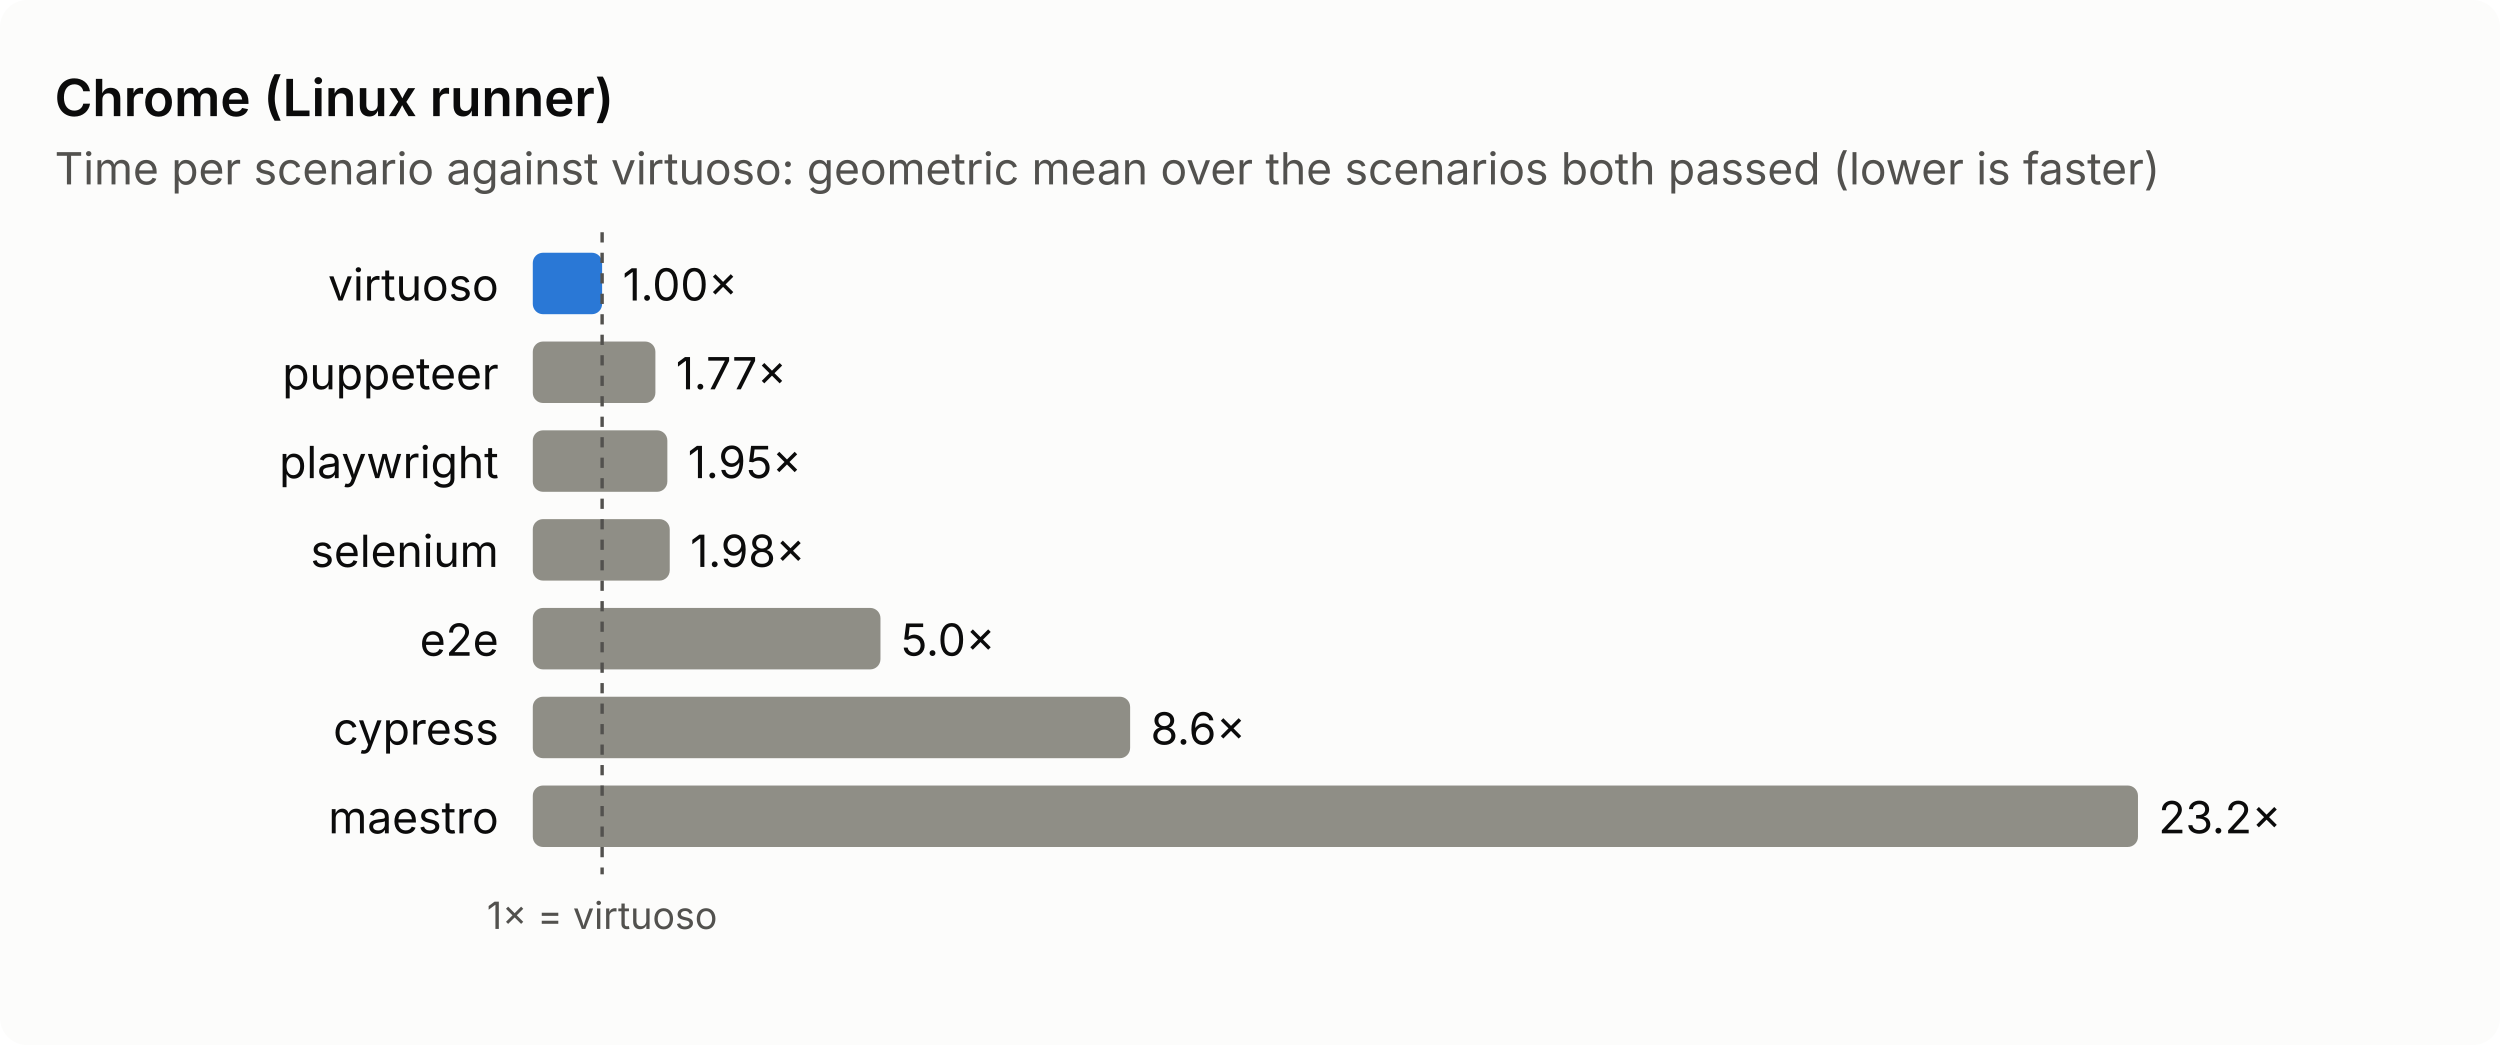
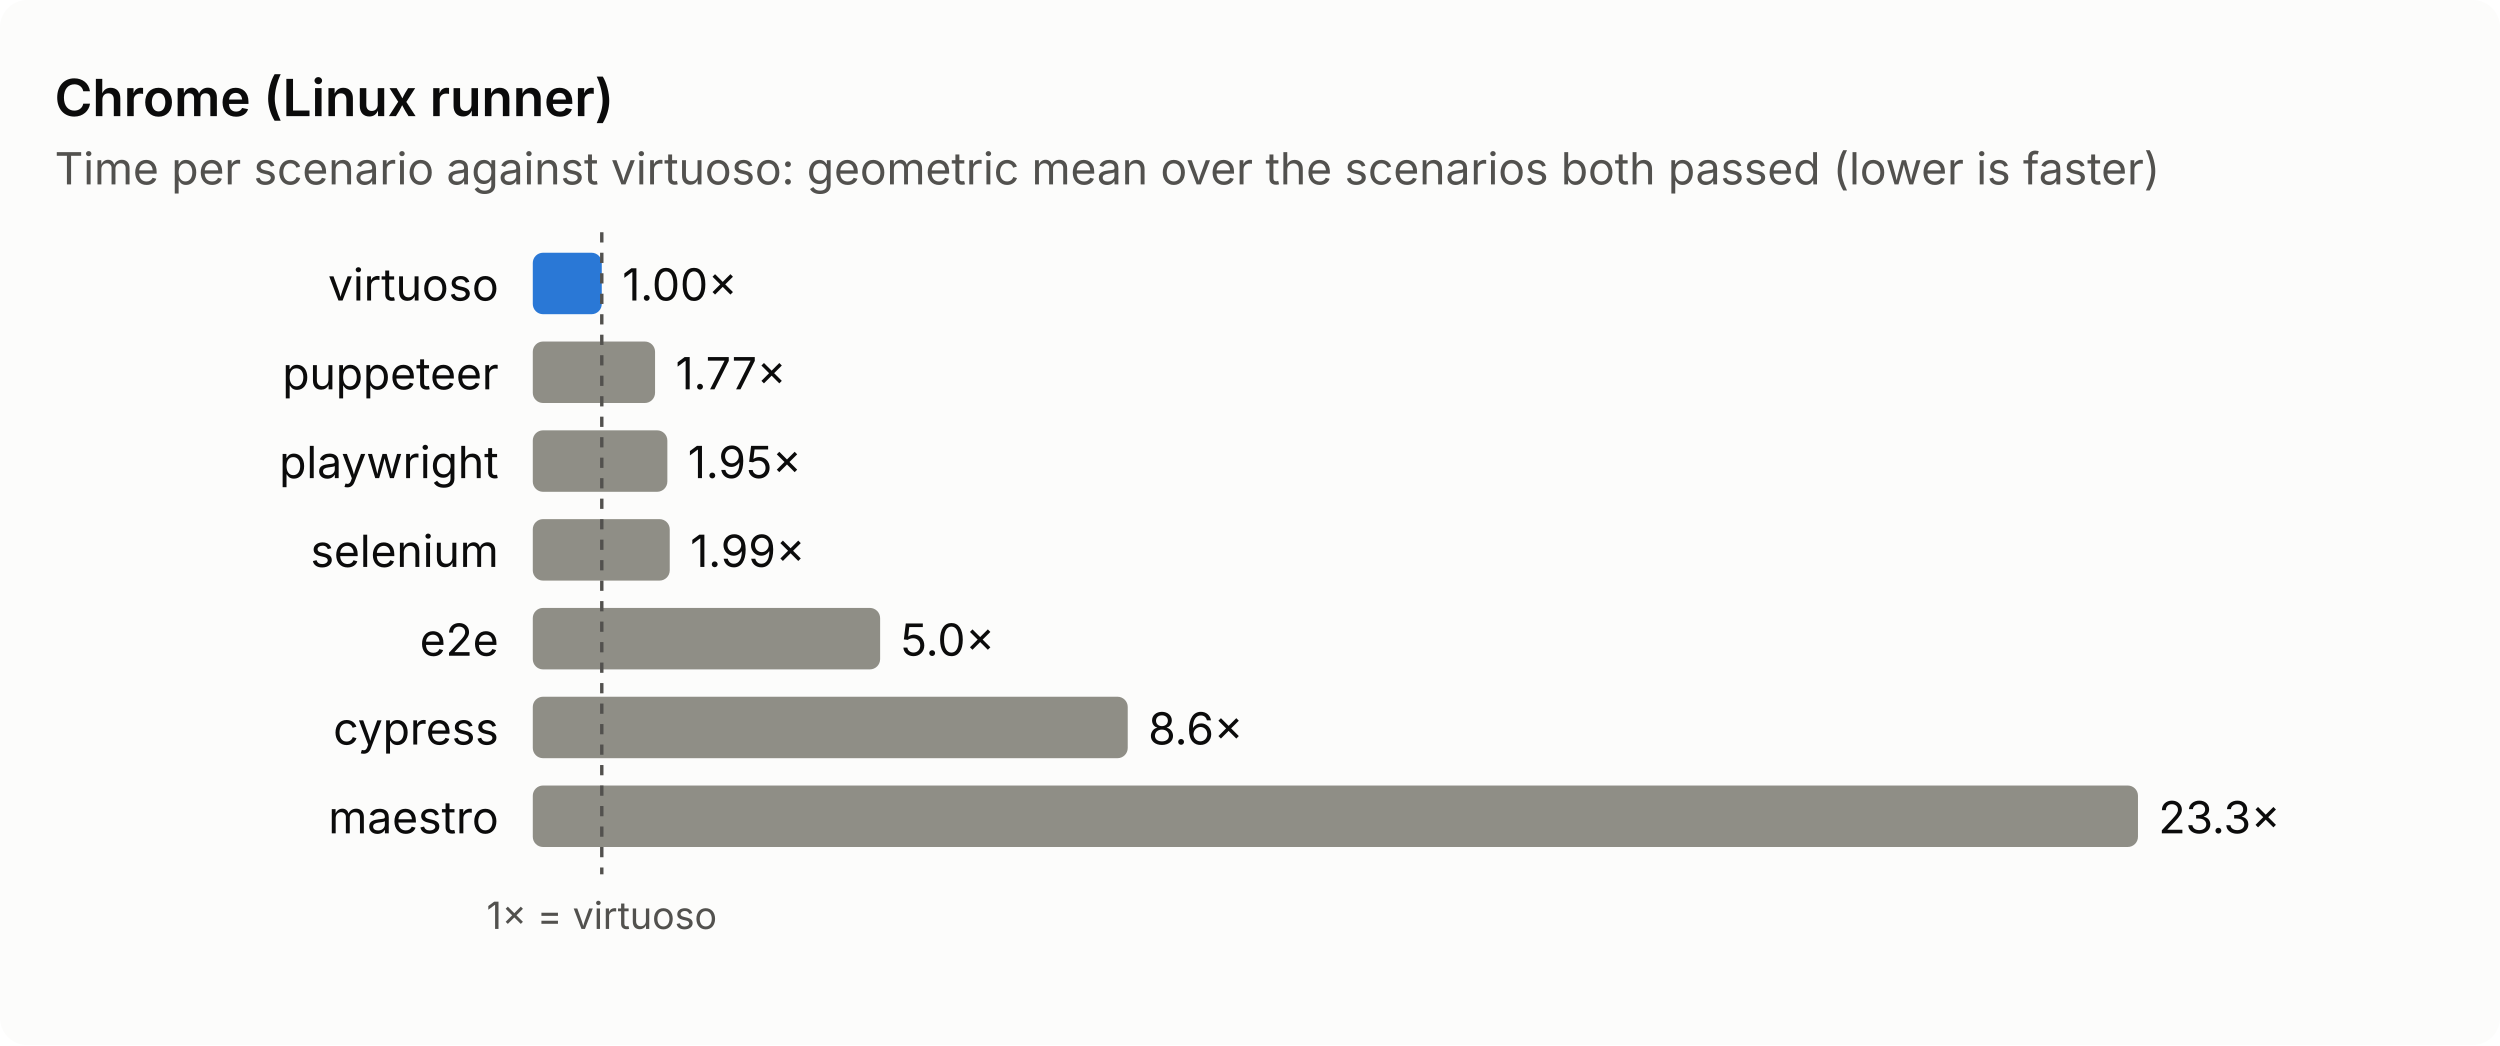
<svg xmlns="http://www.w3.org/2000/svg" viewBox="0 0 732 306" width="732" height="306" role="img" aria-label="Chrome (Linux runner): time per scenario against virtuoso">
  <style>text{font:13px system-ui,-apple-system,'Segoe UI',sans-serif;fill:#0b0b0b}.sub,.axis{fill:#52514e}.axis{font-size:11px}.title{font-size:15px;font-weight:600}.bg{fill:#fcfcfb}.bar{fill:#8f8e86}.base{fill:#2a78d6}.ref{stroke:#52514e;stroke-dasharray:3 3}@media (prefers-color-scheme: dark){.bg{fill:#1a1a19}text{fill:#f0efec}.sub,.axis{fill:#c3c2b7}.base{fill:#3987e5}.ref{stroke:#c3c2b7}}</style>
  <rect class="bg" width="732" height="306" rx="8" />
  <text class="title" x="16" y="34.0">Chrome (Linux runner)</text>
  <text class="sub" x="16" y="54.0">Time per scenario against virtuoso: geometric mean over the scenarios both passed (lower is faster)</text>
  <text x="146.0" y="88.0" text-anchor="end">virtuoso</text>
-   <rect class="bar base" x="156" y="74.0" width="20.3" height="18" rx="3" />
-   <text x="182.3" y="88.0">1.00×</text>
+   <rect class="bar base" x="156" y="74.0" width="20.2" height="18" rx="3" />
+   <text x="182.2" y="88.0">1.00×</text>
  <text x="146.0" y="114.0" text-anchor="end">puppeteer</text>
-   <rect class="bar" x="156" y="100.0" width="35.9" height="18" rx="3" />
-   <text x="197.9" y="114.0">1.77×</text>
+   <rect class="bar" x="156" y="100.0" width="35.8" height="18" rx="3" />
+   <text x="197.8" y="114.0">1.77×</text>
  <text x="146.0" y="140.0" text-anchor="end">playwright</text>
  <rect class="bar" x="156" y="126.0" width="39.4" height="18" rx="3" />
  <text x="201.4" y="140.0">1.95×</text>
  <text x="146.0" y="166.0" text-anchor="end">selenium</text>
  <rect class="bar" x="156" y="152.0" width="40.1" height="18" rx="3" />
-   <text x="202.1" y="166.0">1.98×</text>
+   <text x="202.1" y="166.0">1.99×</text>
  <text x="146.0" y="192.0" text-anchor="end">e2e</text>
-   <rect class="bar" x="156" y="178.0" width="101.8" height="18" rx="3" />
-   <text x="263.8" y="192.0">5.0×</text>
+   <rect class="bar" x="156" y="178.0" width="101.7" height="18" rx="3" />
+   <text x="263.7" y="192.0">5.0×</text>
  <text x="146.0" y="218.0" text-anchor="end">cypress</text>
-   <rect class="bar" x="156" y="204.0" width="174.9" height="18" rx="3" />
-   <text x="336.9" y="218.0">8.6×</text>
+   <rect class="bar" x="156" y="204.0" width="174.2" height="18" rx="3" />
+   <text x="336.2" y="218.0">8.6×</text>
  <text x="146.0" y="244.0" text-anchor="end">maestro</text>
  <rect class="bar" x="156" y="230.0" width="470.0" height="18" rx="3" />
-   <text x="632.0" y="244.0">23.2×</text>
-   <line class="ref" x1="176.3" y1="68.0" x2="176.3" y2="256.0" />
-   <text class="axis" x="176.3" y="272.0" text-anchor="middle">1× = virtuoso</text>
+   <text x="632.0" y="244.0">23.3×</text>
+   <line class="ref" x1="176.2" y1="68.0" x2="176.2" y2="256.0" />
+   <text class="axis" x="176.2" y="272.0" text-anchor="middle">1× = virtuoso</text>
</svg>
